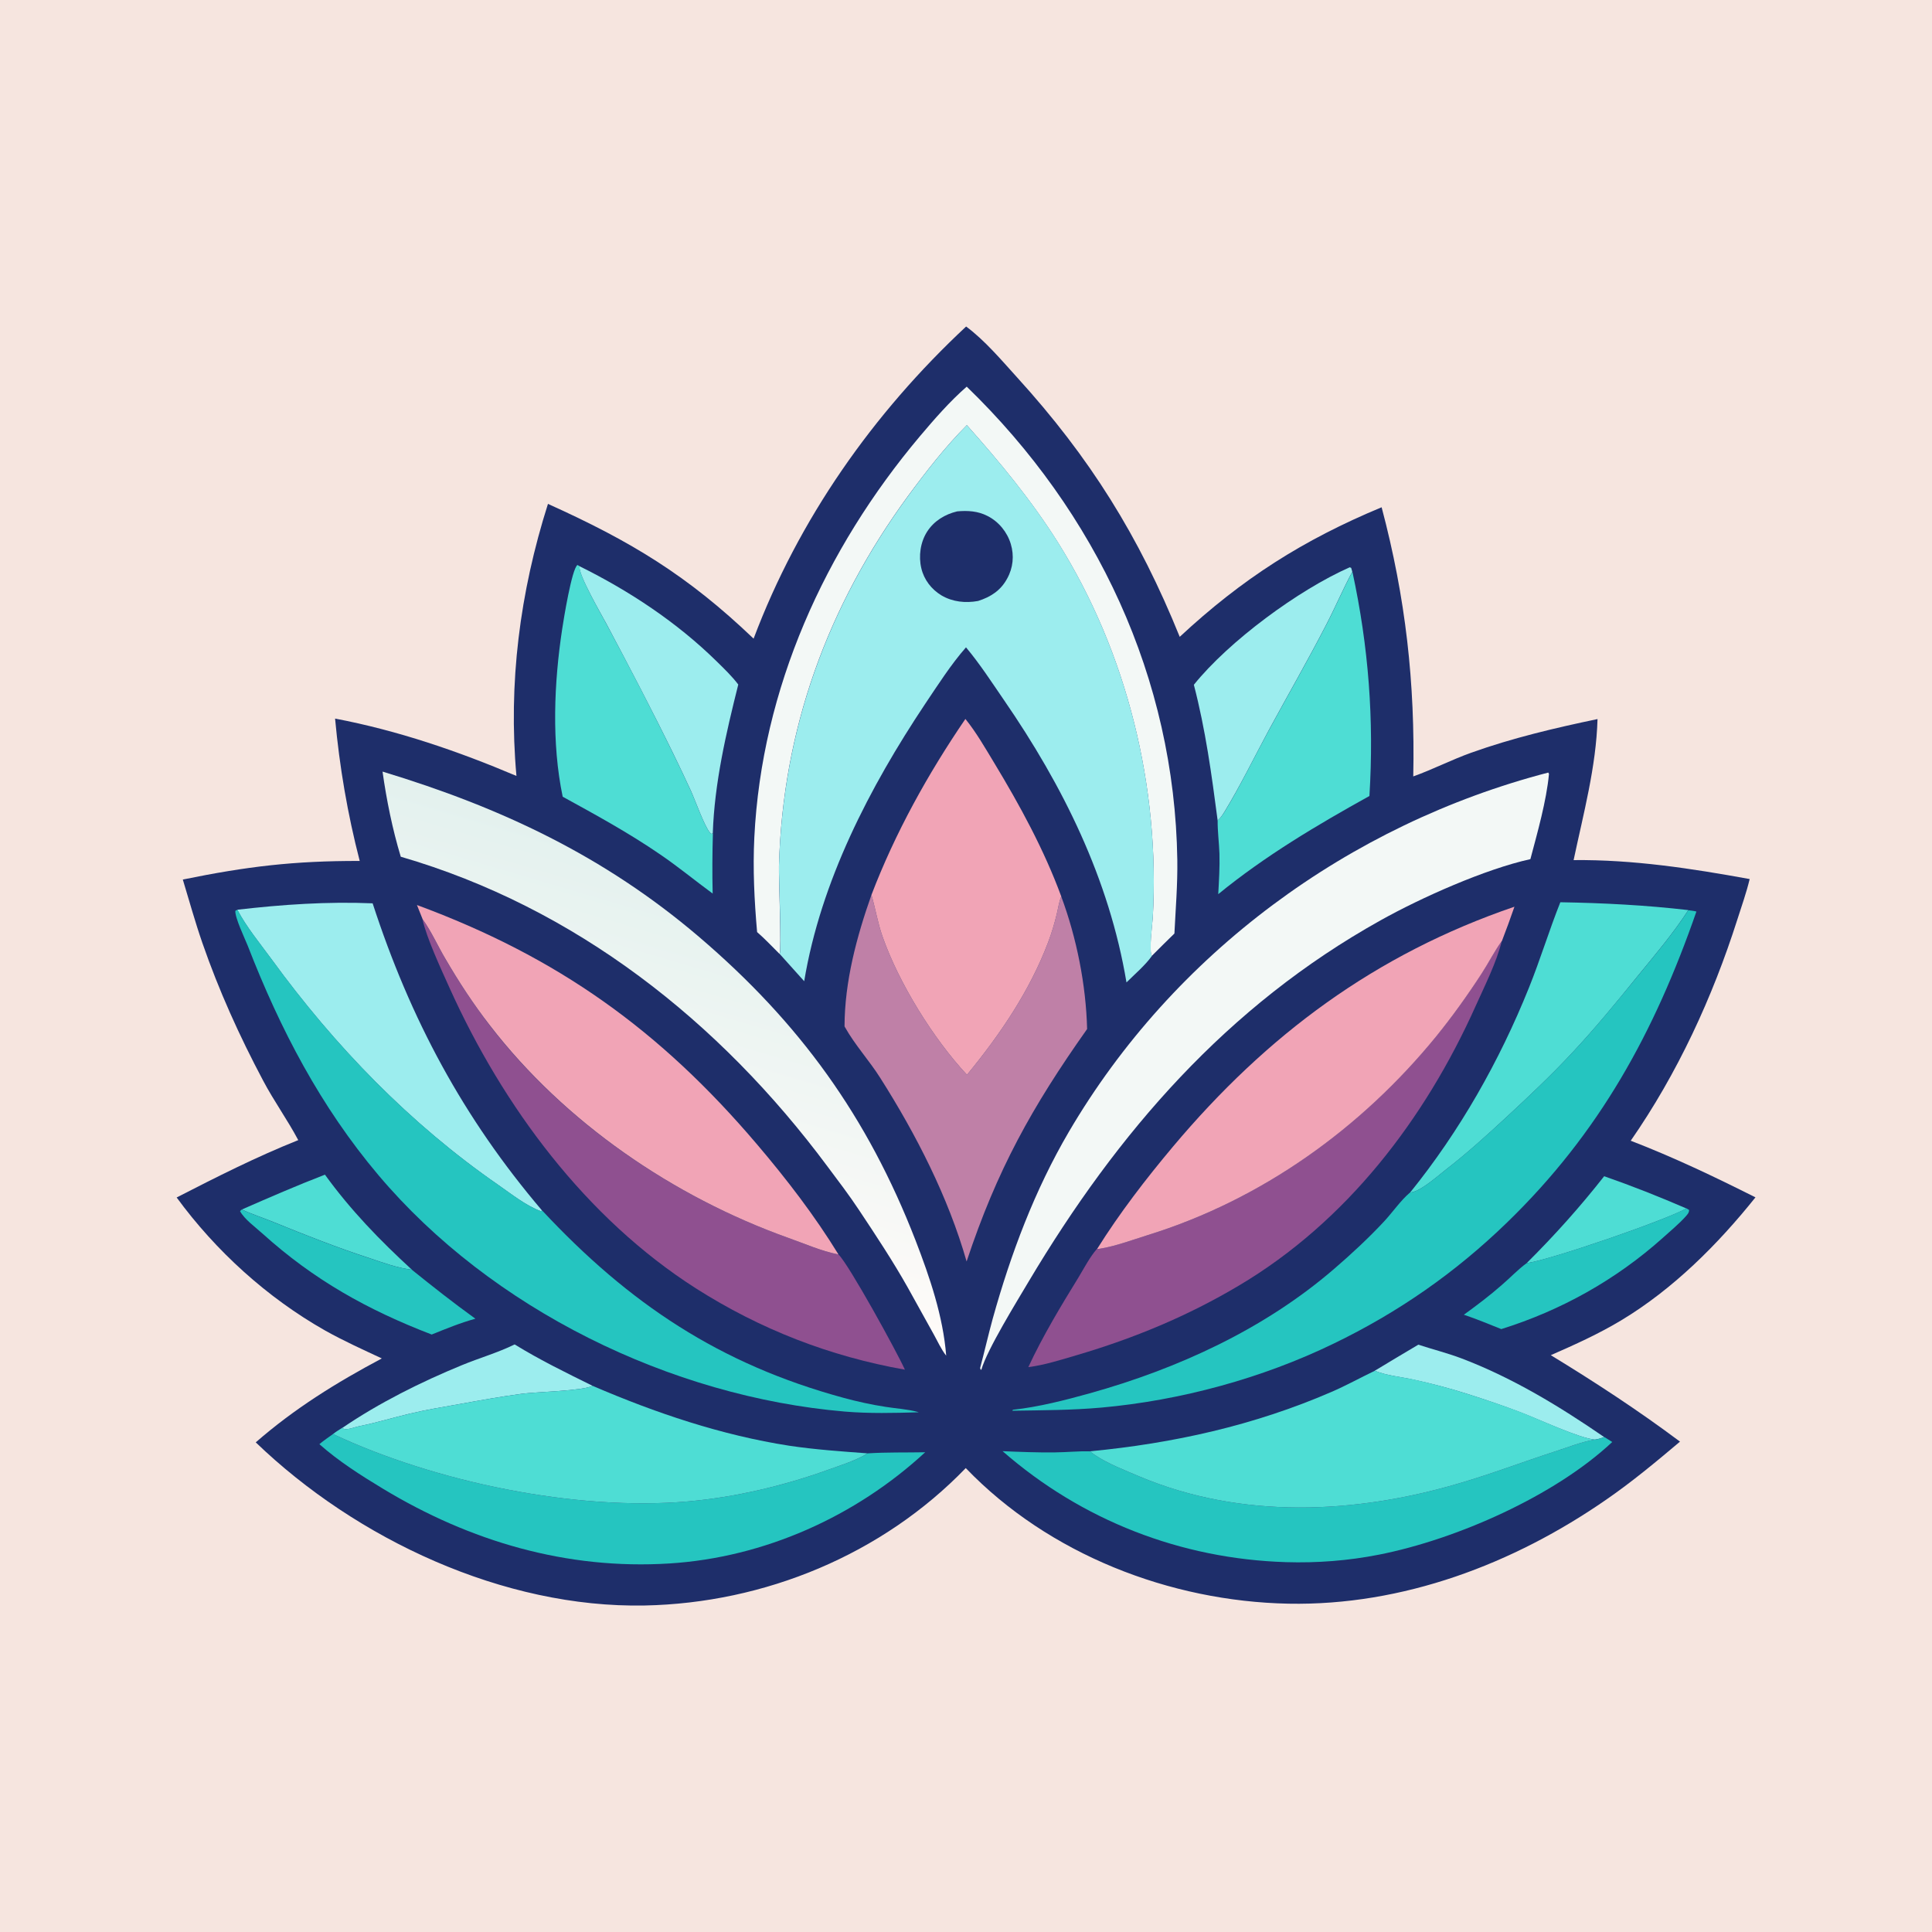
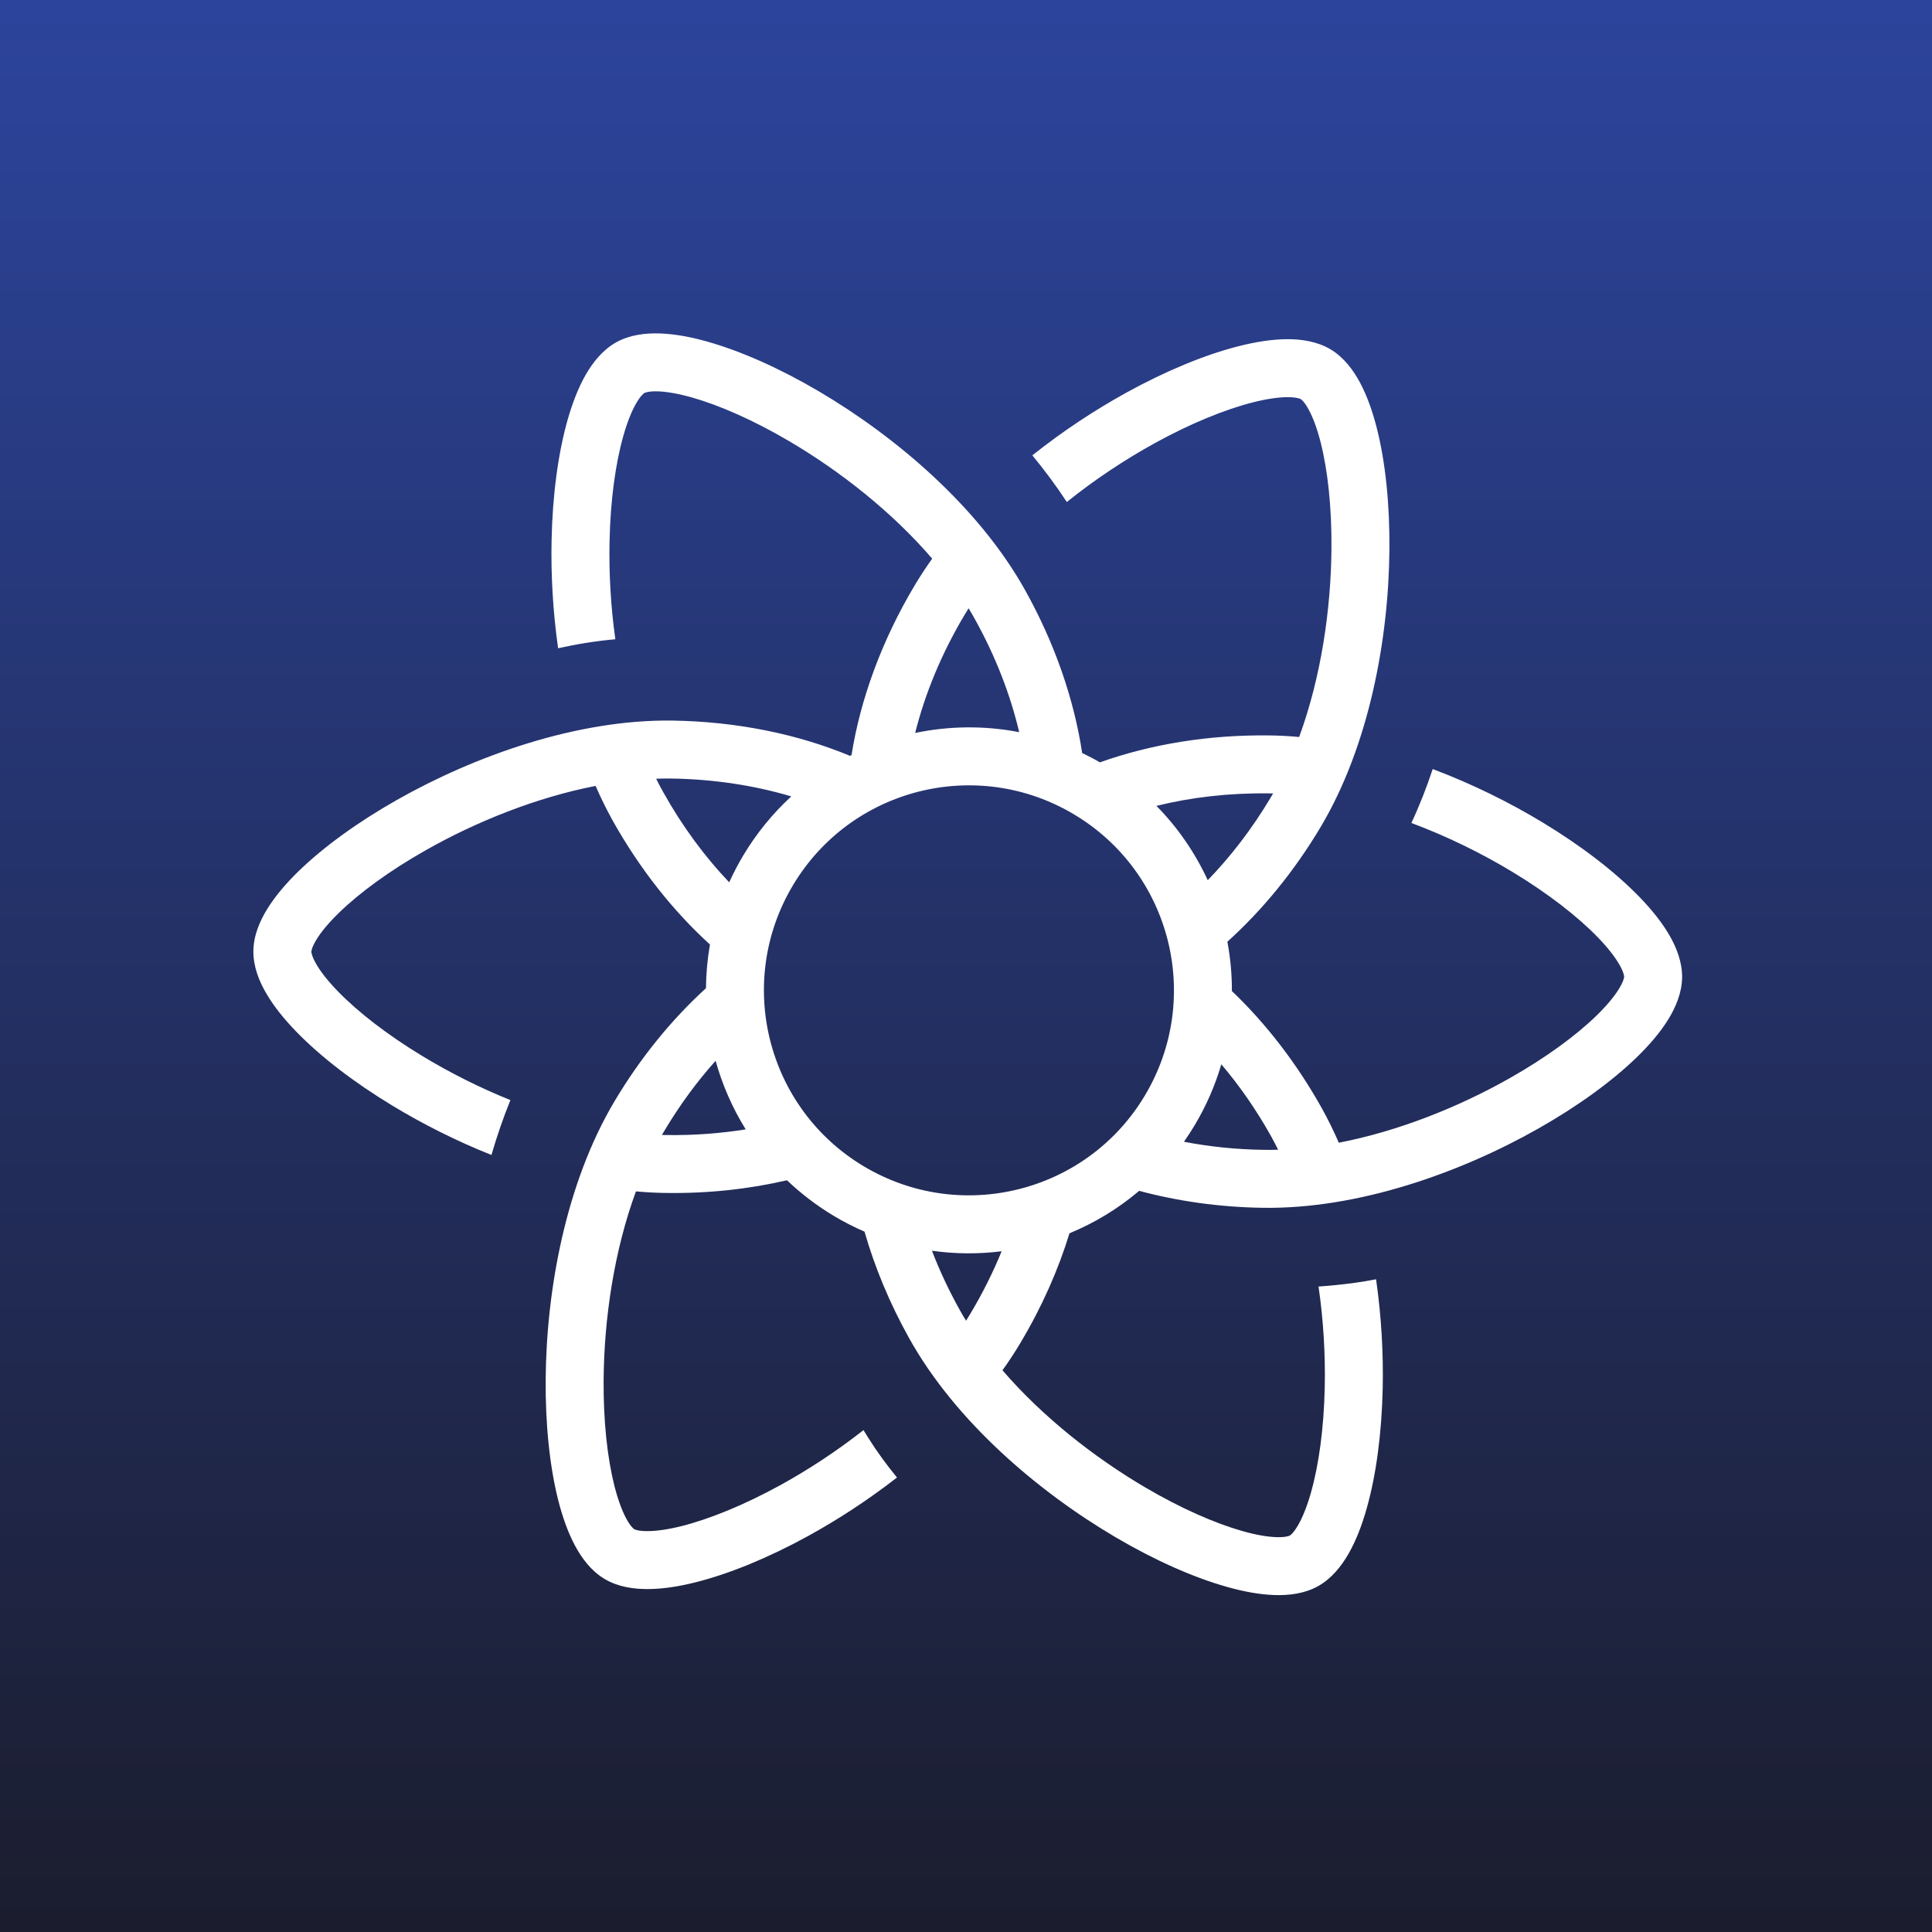
- <svg xmlns="http://www.w3.org/2000/svg" width="16" height="16" viewBox="0 0 16 16" fill="none">
-   <rect width="16" height="16" fill="#F6E5DF" />
-   <path d="M8.001 2.704C8.154 2.817 8.294 2.983 8.421 3.123C9.027 3.789 9.433 4.441 9.77 5.274C10.286 4.794 10.79 4.472 11.442 4.201C11.641 4.95 11.72 5.656 11.704 6.43C11.866 6.372 12.021 6.292 12.183 6.234C12.524 6.112 12.876 6.029 13.23 5.955C13.219 6.35 13.113 6.739 13.032 7.123C13.525 7.118 14.007 7.192 14.49 7.28C14.463 7.393 14.423 7.505 14.388 7.615C14.182 8.261 13.892 8.89 13.505 9.447C13.86 9.584 14.198 9.745 14.538 9.916C14.226 10.306 13.857 10.675 13.427 10.934C13.241 11.046 13.042 11.136 12.843 11.223C13.209 11.446 13.57 11.682 13.913 11.939C13.715 12.106 13.517 12.271 13.304 12.418C12.533 12.953 11.617 13.299 10.671 13.281C9.689 13.262 8.684 12.872 7.998 12.158C7.306 12.875 6.332 13.276 5.34 13.296C4.169 13.319 2.951 12.747 2.118 11.945C2.44 11.664 2.786 11.45 3.162 11.25C3.004 11.176 2.844 11.104 2.691 11.018C2.213 10.747 1.787 10.36 1.463 9.917C1.796 9.746 2.122 9.581 2.47 9.442C2.381 9.274 2.268 9.118 2.179 8.949C1.983 8.58 1.813 8.204 1.676 7.809C1.616 7.636 1.567 7.459 1.514 7.284C2.048 7.175 2.433 7.129 2.979 7.13C2.878 6.739 2.812 6.352 2.775 5.951C3.295 6.05 3.791 6.22 4.277 6.426C4.208 5.659 4.305 4.906 4.538 4.173C5.228 4.484 5.695 4.767 6.241 5.289C6.614 4.299 7.229 3.424 8.001 2.704Z" fill="#1E2E6A" />
-   <path d="M13.285 9.741C13.515 9.821 13.742 9.911 13.966 10.008C13.784 10.109 12.84 10.434 12.643 10.461C12.874 10.231 13.084 9.997 13.285 9.741Z" fill="#4EDDD4" />
-   <path d="M11.746 11.136C11.865 11.175 11.985 11.205 12.102 11.249C12.524 11.409 12.914 11.646 13.285 11.901C13.259 11.911 13.236 11.918 13.209 11.922C13.085 11.914 12.73 11.748 12.592 11.696C12.446 11.64 12.297 11.59 12.149 11.543C12.004 11.497 11.856 11.458 11.708 11.426C11.606 11.403 11.48 11.392 11.385 11.352C11.505 11.28 11.625 11.207 11.746 11.136Z" fill="#9CEDEE" />
-   <path d="M2.002 10.017C2.23 9.917 2.458 9.818 2.691 9.728C2.902 10.02 3.146 10.272 3.411 10.515C3.294 10.502 3.173 10.457 3.062 10.42C2.792 10.332 2.531 10.229 2.269 10.122C2.18 10.086 2.089 10.056 2.002 10.017Z" fill="#4EDDD4" />
-   <path d="M2.834 11.826C3.139 11.618 3.486 11.445 3.827 11.305C3.97 11.246 4.124 11.202 4.262 11.134C4.47 11.262 4.689 11.369 4.908 11.477C4.821 11.52 4.446 11.526 4.319 11.543C4.147 11.566 3.976 11.597 3.805 11.628C3.668 11.652 3.53 11.675 3.395 11.707C3.255 11.74 3.116 11.783 2.975 11.811C2.939 11.818 2.886 11.842 2.851 11.834C2.843 11.832 2.84 11.83 2.834 11.826Z" fill="#9CEDEE" />
-   <path d="M13.966 10.007L13.988 10.02C13.989 10.042 13.977 10.054 13.963 10.071C13.906 10.135 13.834 10.194 13.77 10.252C13.383 10.598 12.929 10.852 12.433 11.007C12.33 10.966 12.228 10.923 12.123 10.888C12.232 10.809 12.337 10.73 12.438 10.641C12.505 10.584 12.572 10.512 12.643 10.461C12.84 10.433 13.785 10.109 13.966 10.007Z" fill="#25C5C0" />
-   <path d="M2.001 10.017C2.088 10.056 2.179 10.086 2.267 10.122C2.53 10.229 2.79 10.332 3.06 10.42C3.172 10.457 3.293 10.502 3.41 10.515C3.584 10.655 3.755 10.79 3.937 10.921C3.813 10.955 3.694 11.004 3.575 11.052C3.042 10.847 2.6 10.6 2.175 10.217C2.12 10.167 2.022 10.096 1.988 10.03L2.001 10.017Z" fill="#25C5C0" />
-   <path d="M9.887 5.671C10.177 5.31 10.754 4.885 11.178 4.698L11.19 4.703L11.199 4.735C11.123 4.876 11.06 5.025 10.986 5.168C10.833 5.465 10.666 5.755 10.507 6.048C10.387 6.271 10.274 6.503 10.143 6.719C10.126 6.746 10.109 6.774 10.084 6.795C10.034 6.413 9.984 6.044 9.887 5.671Z" fill="#9CEDEE" />
-   <path d="M4.799 4.689C5.213 4.894 5.605 5.153 5.935 5.477C5.996 5.537 6.062 5.6 6.114 5.669C6.013 6.072 5.917 6.484 5.903 6.901L5.892 6.906C5.886 6.902 5.884 6.901 5.879 6.895C5.833 6.841 5.757 6.627 5.723 6.552C5.676 6.449 5.626 6.345 5.576 6.242C5.399 5.88 5.211 5.522 5.022 5.166C4.984 5.095 4.786 4.756 4.799 4.689Z" fill="#9CEDEE" />
-   <path d="M12.922 7.472C13.278 7.478 13.629 7.496 13.982 7.537C13.856 7.732 13.704 7.91 13.558 8.089C13.384 8.304 13.21 8.516 13.021 8.718C12.846 8.906 12.658 9.083 12.47 9.257C12.31 9.405 12.149 9.551 11.976 9.685C11.908 9.738 11.775 9.857 11.693 9.874C11.688 9.875 11.683 9.875 11.678 9.876C12.089 9.368 12.418 8.787 12.662 8.18C12.756 7.947 12.829 7.705 12.922 7.472Z" fill="#4EDDD4" />
-   <path d="M10.084 6.794C10.109 6.774 10.127 6.746 10.144 6.719C10.275 6.503 10.387 6.271 10.508 6.048C10.667 5.755 10.834 5.465 10.987 5.168C11.061 5.025 11.124 4.876 11.2 4.735C11.334 5.354 11.38 5.96 11.341 6.592C10.905 6.834 10.477 7.088 10.089 7.405C10.095 7.294 10.102 7.182 10.099 7.071C10.096 6.98 10.083 6.885 10.084 6.794Z" fill="#4EDDD4" />
-   <path d="M4.66 6.598C4.567 6.154 4.588 5.654 4.656 5.208C4.668 5.128 4.735 4.713 4.782 4.679L4.8 4.689C4.786 4.756 4.984 5.095 5.022 5.167C5.212 5.522 5.399 5.88 5.576 6.243C5.626 6.345 5.676 6.449 5.723 6.553C5.757 6.627 5.833 6.841 5.879 6.895C5.884 6.901 5.886 6.902 5.893 6.906L5.904 6.901C5.899 7.068 5.898 7.233 5.902 7.4C5.756 7.293 5.617 7.178 5.467 7.076C5.208 6.898 4.935 6.749 4.66 6.598Z" fill="#4EDDD4" />
-   <path d="M1.965 7.534C2.336 7.491 2.712 7.465 3.086 7.481C3.398 8.439 3.836 9.258 4.49 10.026L4.477 10.03C4.357 9.986 4.231 9.886 4.126 9.813C3.396 9.308 2.771 8.662 2.25 7.946C2.152 7.812 2.043 7.681 1.965 7.534Z" fill="#9CEDEE" />
-   <path d="M13.287 11.901L13.352 11.942C12.873 12.391 12.059 12.749 11.42 12.875C11.167 12.925 10.907 12.945 10.649 12.937C9.78 12.91 8.96 12.592 8.303 12.018C8.448 12.024 8.593 12.03 8.738 12.028C8.834 12.027 8.932 12.017 9.027 12.019C9.039 12.029 9.05 12.038 9.062 12.046C9.173 12.122 9.316 12.176 9.44 12.229C10.282 12.582 11.222 12.539 12.085 12.284C12.352 12.206 12.614 12.106 12.879 12.02C12.984 11.986 13.092 11.943 13.201 11.923C13.204 11.923 13.207 11.922 13.21 11.922C13.238 11.918 13.261 11.911 13.287 11.901Z" fill="#25C5C0" />
-   <path d="M2.758 11.876C3.601 12.272 4.767 12.516 5.699 12.434C6.091 12.399 6.495 12.304 6.864 12.17C6.968 12.133 7.093 12.094 7.186 12.036C7.343 12.026 7.504 12.03 7.662 12.027C7.086 12.559 6.329 12.899 5.543 12.948C4.694 13.001 3.894 12.766 3.17 12.328C2.988 12.218 2.804 12.101 2.645 11.96C2.681 11.93 2.72 11.903 2.758 11.876Z" fill="#25C5C0" />
-   <path d="M8.006 3.202C9.082 4.244 9.727 5.617 9.75 7.12C9.753 7.325 9.736 7.527 9.726 7.731C9.663 7.792 9.601 7.854 9.539 7.916C9.513 7.878 9.543 7.655 9.547 7.596C9.607 6.52 9.335 5.407 8.761 4.492C8.543 4.145 8.279 3.826 8.007 3.521C7.829 3.699 7.67 3.904 7.521 4.106C6.854 5.016 6.481 6.041 6.451 7.171C6.448 7.268 6.473 7.865 6.456 7.9C6.395 7.84 6.335 7.775 6.27 7.719C6.247 7.457 6.234 7.198 6.247 6.935C6.308 5.702 6.83 4.549 7.619 3.612C7.739 3.47 7.865 3.325 8.006 3.202Z" fill="#F3F8F6" />
-   <path d="M9.085 10.342C9.093 10.343 9.096 10.343 9.104 10.342C9.236 10.321 9.378 10.268 9.507 10.228C10.449 9.935 11.272 9.344 11.893 8.583C12.029 8.417 12.154 8.24 12.27 8.06C12.326 7.975 12.373 7.882 12.433 7.799L12.438 7.791C12.392 7.975 12.297 8.161 12.22 8.333C11.8 9.269 11.152 10.117 10.261 10.646C9.836 10.899 9.394 11.082 8.92 11.222C8.79 11.26 8.651 11.305 8.516 11.322C8.636 11.064 8.785 10.817 8.934 10.575C8.979 10.5 9.027 10.408 9.085 10.342Z" fill="#8F5090" />
-   <path d="M7.217 7.411C7.25 7.525 7.269 7.642 7.308 7.754C7.443 8.14 7.729 8.602 8.008 8.901C8.281 8.569 8.527 8.208 8.68 7.804C8.709 7.728 8.732 7.65 8.751 7.572C8.763 7.525 8.77 7.469 8.789 7.425C8.916 7.766 8.994 8.157 9.003 8.522C8.544 9.171 8.257 9.688 8.005 10.447C7.853 9.914 7.586 9.393 7.29 8.927C7.2 8.784 7.08 8.654 6.998 8.507C6.997 8.505 6.995 8.502 6.994 8.5C6.995 8.129 7.094 7.759 7.217 7.411Z" fill="#BF80A7" />
-   <path d="M3.498 7.61C3.5 7.613 3.502 7.615 3.503 7.618C3.573 7.717 3.626 7.834 3.687 7.939C3.798 8.13 3.922 8.318 4.057 8.494C4.676 9.297 5.575 9.911 6.527 10.251C6.659 10.298 6.801 10.361 6.939 10.388C6.94 10.388 6.942 10.389 6.944 10.389C7.029 10.47 7.428 11.196 7.494 11.343C6.872 11.233 6.296 11.009 5.762 10.669C4.85 10.086 4.166 9.162 3.725 8.186C3.655 8.03 3.533 7.77 3.498 7.61Z" fill="#8F5090" />
-   <path d="M4.908 11.477C5.428 11.701 5.975 11.886 6.537 11.973C6.751 12.005 6.969 12.02 7.185 12.036C7.093 12.094 6.967 12.133 6.864 12.17C6.494 12.304 6.091 12.399 5.699 12.434C4.766 12.516 3.601 12.272 2.758 11.876C2.782 11.857 2.808 11.841 2.834 11.825C2.84 11.829 2.843 11.832 2.851 11.834C2.886 11.841 2.939 11.818 2.975 11.811C3.116 11.783 3.255 11.74 3.395 11.707C3.53 11.675 3.668 11.652 3.805 11.628C3.976 11.597 4.147 11.566 4.319 11.543C4.446 11.526 4.821 11.52 4.908 11.477Z" fill="#4EDDD4" />
-   <path d="M9.027 12.019C9.718 11.953 10.385 11.805 11.025 11.528C11.148 11.475 11.265 11.41 11.386 11.352C11.482 11.392 11.607 11.403 11.71 11.425C11.858 11.458 12.006 11.497 12.15 11.543C12.299 11.59 12.448 11.64 12.594 11.695C12.732 11.748 13.087 11.914 13.21 11.922C13.207 11.922 13.204 11.923 13.201 11.923C13.092 11.943 12.984 11.986 12.879 12.02C12.614 12.106 12.352 12.206 12.085 12.284C11.222 12.539 10.281 12.582 9.44 12.229C9.316 12.176 9.173 12.122 9.062 12.046C9.05 12.038 9.039 12.029 9.027 12.019Z" fill="#4EDDD4" />
-   <path d="M7.995 5.954C8.085 6.065 8.159 6.195 8.233 6.317C8.447 6.671 8.646 7.036 8.789 7.424C8.77 7.468 8.763 7.525 8.751 7.572C8.732 7.65 8.709 7.728 8.68 7.804C8.527 8.208 8.281 8.569 8.008 8.901C7.729 8.602 7.443 8.14 7.308 7.754C7.269 7.642 7.25 7.525 7.217 7.411C7.413 6.898 7.685 6.408 7.995 5.954Z" fill="#F1A4B6" />
-   <path d="M3.453 7.495C4.618 7.925 5.466 8.531 6.271 9.479C6.515 9.766 6.747 10.068 6.944 10.389C6.943 10.389 6.941 10.388 6.939 10.388C6.802 10.361 6.66 10.298 6.527 10.251C5.576 9.911 4.677 9.296 4.058 8.493C3.922 8.318 3.799 8.13 3.688 7.939C3.626 7.834 3.574 7.717 3.504 7.618C3.502 7.615 3.5 7.613 3.499 7.61L3.453 7.495Z" fill="#F1A4B6" />
-   <path d="M7.608 11.696C7.405 11.702 7.199 11.707 6.996 11.69C5.554 11.567 4.07 10.841 3.134 9.732C2.655 9.165 2.32 8.523 2.052 7.833C2.028 7.773 1.945 7.6 1.949 7.543L1.966 7.534C2.044 7.681 2.153 7.812 2.251 7.946C2.772 8.662 3.397 9.308 4.127 9.813C4.232 9.886 4.358 9.986 4.478 10.03L4.491 10.026C5.211 10.797 5.96 11.297 6.985 11.576C7.099 11.607 7.217 11.633 7.334 11.651C7.422 11.665 7.515 11.67 7.6 11.693C7.603 11.694 7.606 11.695 7.608 11.696Z" fill="#25C5C0" />
-   <path d="M12.542 7.509C12.509 7.604 12.475 7.698 12.439 7.791L12.433 7.799C12.374 7.882 12.327 7.975 12.271 8.061C12.155 8.24 12.029 8.417 11.894 8.583C11.273 9.344 10.45 9.935 9.507 10.228C9.379 10.268 9.237 10.321 9.105 10.342C9.097 10.343 9.093 10.343 9.086 10.343C9.272 10.046 9.489 9.764 9.714 9.496C10.493 8.569 11.391 7.902 12.542 7.509Z" fill="#F1A4B6" />
-   <path d="M13.982 7.538C14.004 7.541 14.027 7.543 14.049 7.549C13.701 8.55 13.247 9.381 12.481 10.124C12.052 10.54 11.581 10.868 11.043 11.128C10.451 11.415 9.777 11.598 9.122 11.657C8.875 11.679 8.631 11.679 8.383 11.683L8.389 11.675C8.601 11.652 8.819 11.596 9.024 11.539C9.755 11.335 10.471 11.007 11.049 10.508C11.192 10.385 11.332 10.255 11.461 10.117C11.531 10.042 11.6 9.941 11.677 9.876C11.682 9.876 11.688 9.875 11.693 9.874C11.774 9.857 11.908 9.738 11.976 9.685C12.148 9.551 12.309 9.405 12.47 9.257C12.658 9.083 12.846 8.906 13.021 8.718C13.21 8.516 13.383 8.304 13.558 8.09C13.704 7.91 13.856 7.733 13.982 7.538Z" fill="#25C5C0" />
-   <path d="M3.168 6.39C4.148 6.687 5.002 7.088 5.787 7.757C6.623 8.47 7.185 9.249 7.582 10.272C7.7 10.578 7.81 10.899 7.836 11.227C7.795 11.176 7.764 11.106 7.732 11.049L7.519 10.665C7.396 10.446 7.253 10.23 7.114 10.021C7.032 9.897 6.941 9.778 6.852 9.659C5.96 8.459 4.767 7.516 3.319 7.095C3.25 6.867 3.201 6.625 3.168 6.39Z" fill="url(#paint0_linear_2043_16644)" />
-   <path d="M12.822 6.398L12.828 6.409C12.807 6.634 12.732 6.896 12.674 7.115C12.301 7.197 11.771 7.433 11.433 7.622C10.163 8.33 9.256 9.376 8.519 10.613C8.419 10.782 8.174 11.178 8.127 11.344L8.121 11.342L8.117 11.329C8.153 11.194 8.184 11.057 8.221 10.922C8.371 10.383 8.569 9.856 8.852 9.373C9.718 7.896 11.17 6.828 12.822 6.398Z" fill="#F3F8F6" />
-   <path d="M6.457 7.9C6.474 7.865 6.449 7.268 6.451 7.171C6.482 6.041 6.855 5.016 7.522 4.106C7.67 3.904 7.83 3.699 8.007 3.521C8.28 3.826 8.544 4.145 8.762 4.492C9.335 5.407 9.608 6.52 9.547 7.596C9.544 7.655 9.514 7.878 9.54 7.916C9.485 7.994 9.397 8.068 9.329 8.136C9.186 7.28 8.803 6.507 8.314 5.797C8.213 5.65 8.114 5.497 8 5.361C7.876 5.502 7.767 5.673 7.662 5.829C7.202 6.519 6.797 7.3 6.66 8.126L6.457 7.9Z" fill="#9CEDEE" />
-   <path d="M7.927 4.235C8.013 4.227 8.099 4.232 8.178 4.273C8.271 4.32 8.341 4.406 8.371 4.505C8.4 4.602 8.39 4.703 8.341 4.791C8.288 4.89 8.204 4.944 8.1 4.977C7.996 4.996 7.889 4.985 7.797 4.931C7.714 4.881 7.652 4.801 7.63 4.706C7.606 4.606 7.622 4.49 7.678 4.403C7.735 4.314 7.826 4.259 7.927 4.235Z" fill="#1E2E6A" />
+ <svg xmlns="http://www.w3.org/2000/svg" width="32" height="32" viewBox="0 0 32 32" fill="none">
+   <rect width="32" height="32" fill="url(#paint0_linear_480_6446)" />
+   <path fill-rule="evenodd" clip-rule="evenodd" d="M19.125 7.341C18.633 7.612 18.135 7.941 17.67 8.315C17.495 8.048 17.303 7.79 17.099 7.542C17.607 7.137 18.143 6.786 18.662 6.5C19.315 6.141 19.963 5.873 20.523 5.732C20.802 5.662 21.073 5.619 21.319 5.618C21.557 5.617 21.817 5.655 22.038 5.786C22.258 5.918 22.415 6.129 22.527 6.339C22.643 6.556 22.734 6.815 22.805 7.094C22.947 7.653 23.019 8.351 23.013 9.096C23.002 10.579 22.678 12.349 21.871 13.703C21.431 14.44 20.903 15.08 20.329 15.598C20.38 15.867 20.405 16.14 20.404 16.415C20.964 16.949 21.473 17.604 21.892 18.353C21.995 18.538 22.089 18.73 22.175 18.927C23.164 18.736 24.166 18.334 25.009 17.856C25.606 17.518 26.102 17.153 26.443 16.822C26.613 16.656 26.735 16.508 26.811 16.385C26.892 16.256 26.901 16.189 26.901 16.178C26.901 16.166 26.894 16.099 26.817 15.968C26.744 15.843 26.627 15.692 26.461 15.521C26.13 15.18 25.645 14.802 25.058 14.446C24.546 14.136 23.972 13.853 23.377 13.631C23.512 13.342 23.629 13.043 23.73 12.738C24.387 12.985 25.009 13.294 25.555 13.625C26.193 14.011 26.748 14.438 27.15 14.852C27.351 15.059 27.523 15.272 27.647 15.484C27.767 15.691 27.864 15.934 27.861 16.191C27.857 16.448 27.753 16.689 27.627 16.892C27.497 17.101 27.319 17.309 27.112 17.51C26.698 17.912 26.131 18.323 25.482 18.691C24.192 19.423 22.497 20.028 20.921 20.005C20.2 19.995 19.508 19.896 18.868 19.724C18.52 20.02 18.129 20.256 17.714 20.427C17.527 21.037 17.255 21.651 16.9 22.245C16.809 22.398 16.71 22.549 16.604 22.696C17.266 23.465 18.123 24.139 18.965 24.634C19.556 24.982 20.12 25.229 20.577 25.359C20.806 25.424 20.995 25.455 21.14 25.46C21.291 25.465 21.353 25.439 21.363 25.434C21.374 25.428 21.428 25.388 21.503 25.257C21.575 25.131 21.648 24.953 21.713 24.724C21.843 24.267 21.928 23.658 21.942 22.971C21.953 22.437 21.921 21.871 21.839 21.309C22.037 21.296 22.235 21.275 22.435 21.248C22.554 21.232 22.673 21.212 22.792 21.189C22.881 21.807 22.914 22.421 22.902 22.991C22.886 23.737 22.794 24.432 22.636 24.987C22.558 25.264 22.459 25.52 22.337 25.733C22.218 25.941 22.056 26.146 21.831 26.272C21.607 26.397 21.347 26.427 21.108 26.419C20.862 26.411 20.593 26.361 20.316 26.282C19.76 26.125 19.12 25.84 18.478 25.462C17.199 24.71 15.828 23.545 15.06 22.168C14.736 21.588 14.489 20.991 14.319 20.4C14.149 20.326 13.981 20.241 13.817 20.143C13.529 19.971 13.268 19.771 13.035 19.549C12.405 19.695 11.727 19.77 11.024 19.759C10.861 19.757 10.697 19.748 10.533 19.733C10.172 20.716 10.006 21.838 9.998 22.85C9.992 23.536 10.06 24.148 10.176 24.609C10.235 24.84 10.302 25.019 10.37 25.147C10.441 25.281 10.495 25.322 10.505 25.328C10.515 25.334 10.576 25.361 10.728 25.36C10.873 25.36 11.062 25.334 11.293 25.276C11.754 25.159 12.325 24.928 12.926 24.598C13.39 24.342 13.86 24.035 14.302 23.687C14.328 23.729 14.354 23.771 14.38 23.813C14.524 24.042 14.684 24.262 14.857 24.472C14.377 24.846 13.876 25.171 13.389 25.439C12.735 25.798 12.088 26.065 11.528 26.206C11.249 26.277 10.978 26.319 10.732 26.32C10.493 26.321 10.233 26.284 10.013 26.152C9.792 26.02 9.636 25.81 9.523 25.599C9.407 25.382 9.316 25.124 9.245 24.845C9.104 24.285 9.032 23.588 9.038 22.843C9.05 21.359 9.373 19.59 10.181 18.236C10.613 17.511 11.13 16.881 11.693 16.368C11.695 16.126 11.717 15.884 11.759 15.644C11.15 15.09 10.596 14.393 10.146 13.588C10.044 13.404 9.95 13.213 9.865 13.017C8.881 13.209 7.886 13.609 7.049 14.084C6.452 14.422 5.955 14.787 5.615 15.118C5.444 15.284 5.322 15.432 5.246 15.555C5.166 15.684 5.157 15.75 5.157 15.762C5.157 15.774 5.164 15.84 5.24 15.972C5.313 16.097 5.43 16.248 5.596 16.419C5.927 16.76 6.413 17.139 7 17.494C7.446 17.764 7.94 18.014 8.454 18.221C8.333 18.519 8.229 18.823 8.14 19.13C7.552 18.896 6.997 18.614 6.503 18.315C5.865 17.929 5.309 17.502 4.907 17.087C4.707 16.881 4.535 16.668 4.411 16.455C4.29 16.249 4.193 16.005 4.197 15.748C4.2 15.491 4.305 15.251 4.431 15.048C4.561 14.839 4.739 14.631 4.945 14.43C5.359 14.028 5.927 13.616 6.575 13.249C7.866 12.518 9.56 11.913 11.136 11.935C12.207 11.951 13.215 12.16 14.078 12.519C14.087 12.514 14.095 12.51 14.104 12.506C14.251 11.582 14.602 10.614 15.151 9.694C15.241 9.544 15.337 9.397 15.44 9.253C14.777 8.481 13.918 7.805 13.073 7.308C12.482 6.96 11.918 6.713 11.46 6.583C11.232 6.519 11.042 6.487 10.898 6.482C10.746 6.477 10.684 6.503 10.674 6.509C10.663 6.514 10.609 6.554 10.534 6.686C10.462 6.811 10.39 6.989 10.325 7.218C10.195 7.675 10.11 8.284 10.096 8.97C10.085 9.491 10.115 10.041 10.192 10.588C9.876 10.616 9.558 10.667 9.244 10.737C9.157 10.124 9.124 9.516 9.136 8.951C9.151 8.205 9.244 7.51 9.401 6.955C9.48 6.678 9.578 6.423 9.7 6.209C9.819 6.002 9.981 5.796 10.206 5.67C10.43 5.545 10.691 5.515 10.929 5.523C11.175 5.531 11.444 5.581 11.722 5.66C12.277 5.817 12.917 6.102 13.56 6.48C14.838 7.232 16.21 8.397 16.978 9.773C17.474 10.661 17.79 11.587 17.924 12.472C18.023 12.52 18.122 12.571 18.218 12.627C19.059 12.327 20.021 12.167 21.033 12.181C21.194 12.183 21.356 12.192 21.518 12.207C21.879 11.224 22.045 10.101 22.053 9.089C22.059 8.402 21.991 7.79 21.875 7.33C21.816 7.099 21.749 6.919 21.68 6.792C21.609 6.658 21.556 6.617 21.546 6.611C21.536 6.605 21.474 6.578 21.323 6.578C21.178 6.579 20.988 6.605 20.757 6.663C20.297 6.779 19.726 7.01 19.125 7.341ZM16.881 12.127C16.736 11.511 16.491 10.87 16.14 10.242C16.109 10.186 16.077 10.13 16.043 10.075C16.02 10.112 15.998 10.149 15.975 10.186C15.588 10.835 15.318 11.501 15.158 12.14C15.72 12.023 16.306 12.015 16.881 12.127ZM13.106 13.191C12.506 13.012 11.835 12.906 11.123 12.895C11.038 12.894 10.953 12.895 10.868 12.898C10.905 12.974 10.944 13.048 10.985 13.12C11.303 13.691 11.676 14.192 12.078 14.614C12.146 14.464 12.223 14.316 12.309 14.172C12.532 13.799 12.801 13.471 13.106 13.191ZM11.853 17.57C11.547 17.911 11.261 18.299 11.005 18.728C10.991 18.751 10.977 18.774 10.964 18.798C10.989 18.799 11.013 18.799 11.038 18.8C11.494 18.806 11.934 18.773 12.351 18.706C12.131 18.351 11.963 17.968 11.853 17.57ZM19.154 13.348C19.726 13.206 20.356 13.132 21.02 13.141C21.042 13.141 21.064 13.142 21.087 13.142C21.073 13.166 21.06 13.189 21.046 13.211C20.737 13.73 20.382 14.189 20.004 14.579C19.796 14.128 19.511 13.71 19.154 13.348ZM20.229 17.628C20.128 17.973 19.982 18.311 19.789 18.635C19.732 18.73 19.672 18.822 19.61 18.911C20.029 18.992 20.473 19.039 20.935 19.045C21.013 19.046 21.091 19.046 21.17 19.043C21.133 18.968 21.094 18.894 21.054 18.821C20.807 18.38 20.529 17.981 20.229 17.628ZM15.436 20.716C15.562 21.044 15.716 21.374 15.898 21.7C15.931 21.759 15.965 21.817 16.001 21.875C16.026 21.835 16.052 21.794 16.076 21.753C16.279 21.413 16.45 21.068 16.59 20.725C16.209 20.773 15.821 20.771 15.436 20.716ZM13.133 14.664C14.094 13.053 16.178 12.527 17.788 13.488C19.399 14.448 19.925 16.532 18.964 18.143C18.004 19.753 15.919 20.279 14.309 19.319C12.699 18.358 12.172 16.274 13.133 14.664Z" fill="white" />
  <defs>
-     <linearGradient id="paint0_linear_2043_16644" x1="5.961" y1="7.23" x2="5.041" y2="10.339" gradientUnits="userSpaceOnUse">
-       <stop stop-color="#E3F1EE" />
-       <stop offset="1" stop-color="#FFFBF9" />
+     <linearGradient id="paint0_linear_480_6446" x1="16" y1="0" x2="16" y2="32" gradientUnits="userSpaceOnUse">
+       <stop stop-color="#2C449C" />
+       <stop offset="1" stop-color="#1B1D2E" />
    </linearGradient>
  </defs>
</svg>
